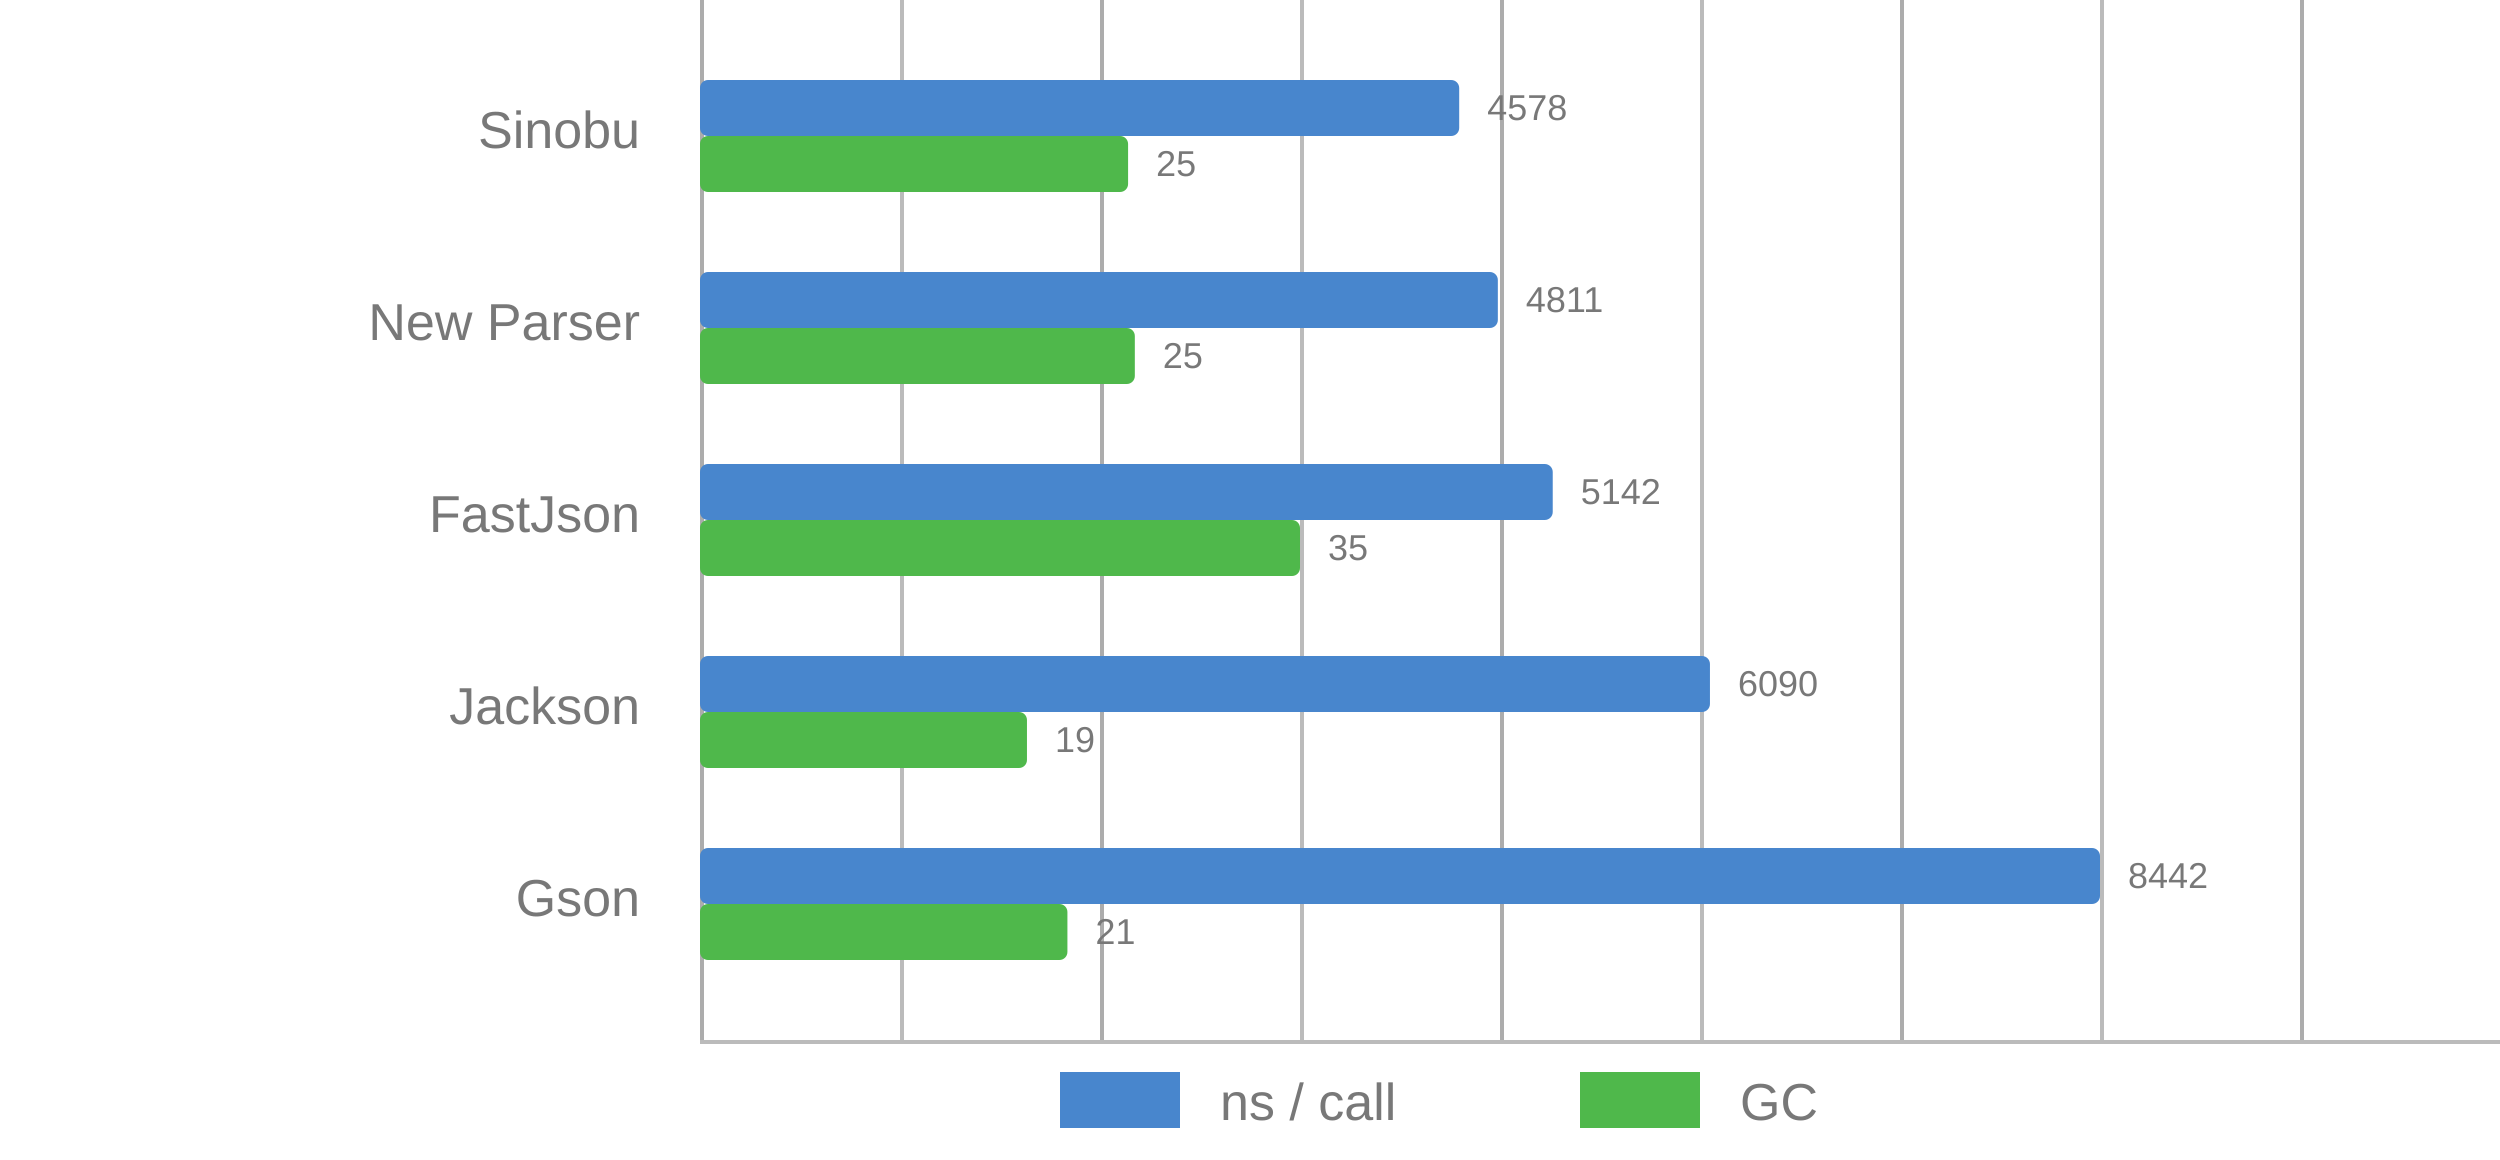
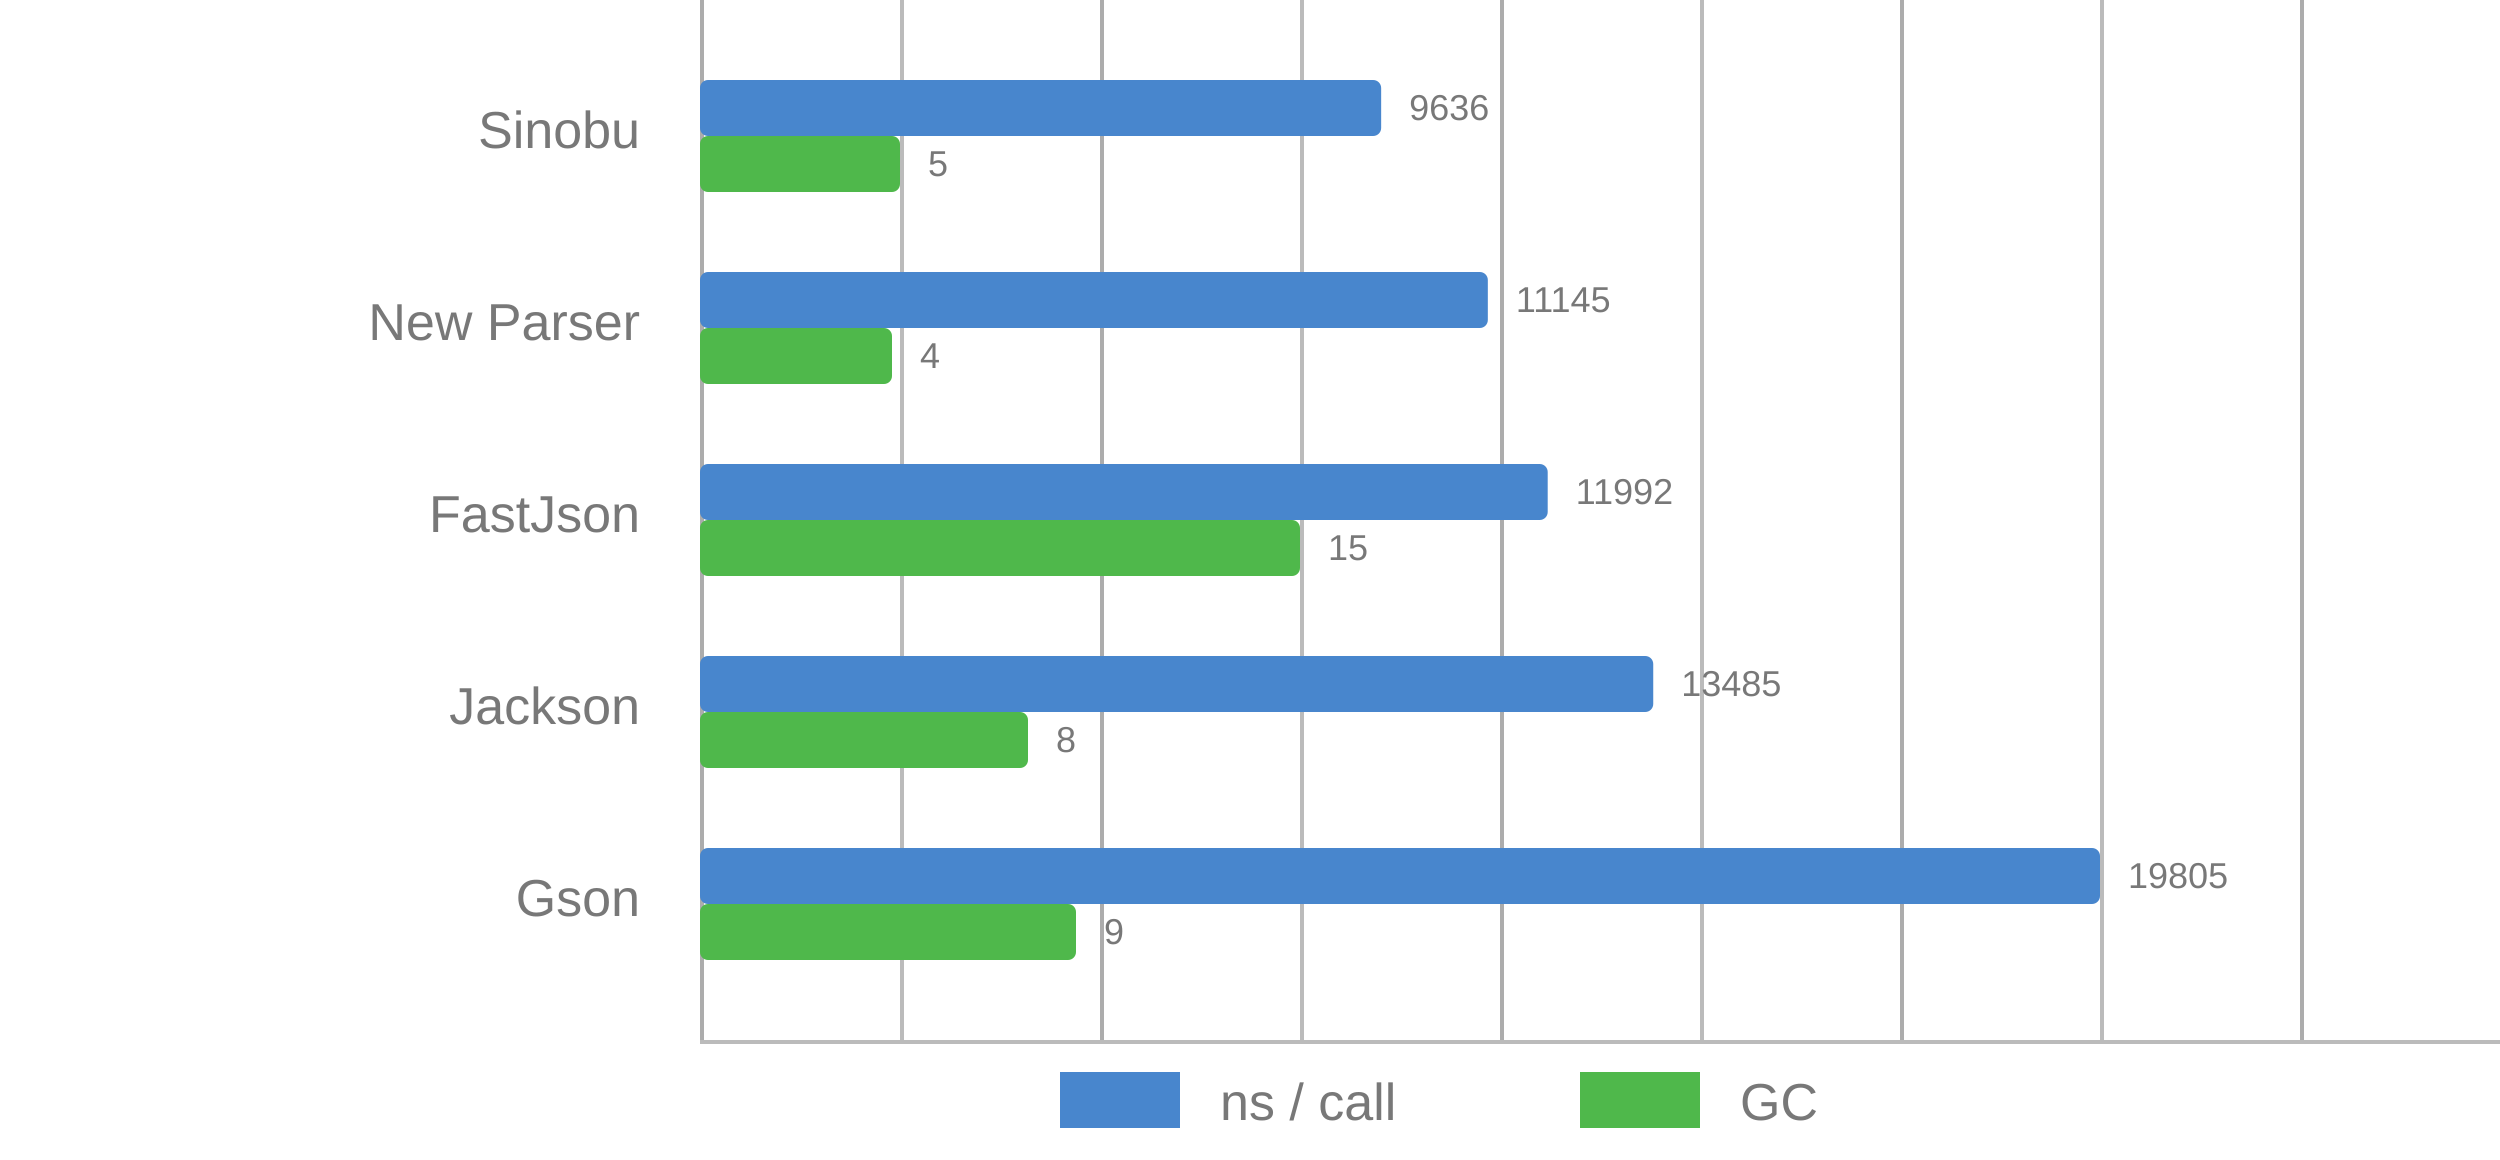
<svg xmlns="http://www.w3.org/2000/svg" viewBox="0 0 625 290">
  <style>
      text {
          font-family: Arial;
          font-size: 13px;
          fill: #787878;
      }

      .desc {
          font-size: 9px;
      }

      .vline {
          fill: #acacac;
          stroke: none;
          stroke-width: 0;
      }

      .subline {
          fill: #bbb;
          stroke: none;
          stroke-width: 0;
      }

      .call {
          fill: #4886CD;
          stroke-linejoin: round;
          height: 14px;
      }

      .gc {
          fill: #4FB84B;
          stroke-linejoin: round;
          height: 14px;
      }
  </style>
  <g>
    <rect x="175" y="0" width="1" height="260" class="vline" />
    <rect x="275" y="0" width="1" height="260" class="vline" />
    <rect x="375" y="0" width="1" height="260" class="vline" />
    <rect x="475" y="0" width="1" height="260" class="vline" />
    <rect x="575" y="0" width="1" height="260" class="vline" />
    <rect x="225" y="0" width="1" height="260" class="subline" />
    <rect x="325" y="0" width="1" height="260" class="subline" />
    <rect x="425" y="0" width="1" height="260" class="subline" />
    <rect x="525" y="0" width="1" height="260" class="subline" />
    <rect x="175" y="260" width="450" height="1" class="subline" />
    <rect x="265" y="268" width="30" class="call" />
    <text x="305" y="280">ns / call</text>
    <rect x="395" y="268" width="30" class="gc" />
    <text x="435" y="280">GC</text>
  </g>
  <g>
-     <rect x="175" y="20" width="189.801" rx="2" ry="2" class="call" />
-     <rect x="175" y="34" width="107.022" rx="2" ry="2" class="gc" />
+     <rect x="175" y="20" width="170.29" rx="2" ry="2" class="call" />
+     <rect x="175" y="34" width="50" rx="2" ry="2" class="gc" />
    <text x="160" y="37" text-anchor="end">Sinobu</text>
-     <text x="371.801" y="30" class="desc">4578</text>
-     <text x="289.022" y="44" class="desc">25</text>
+     <text x="352.29" y="30" class="desc">9636</text>
+     <text x="232" y="44" class="desc">5</text>
  </g>
  <g>
-     <rect x="175" y="68" width="199.461" rx="2" ry="2" class="call" />
-     <rect x="175" y="82" width="108.708" rx="2" ry="2" class="gc" />
+     <rect x="175" y="68" width="196.958" rx="2" ry="2" class="call" />
+     <rect x="175" y="82" width="48" rx="2" ry="2" class="gc" />
    <text x="160" y="85" text-anchor="end">New Parser</text>
-     <text x="381.461" y="78" class="desc">4811</text>
-     <text x="290.708" y="92" class="desc">25</text>
+     <text x="378.958" y="78" class="desc">11145</text>
+     <text x="230" y="92" class="desc">4</text>
  </g>
  <g>
-     <rect x="175" y="116" width="213.184" rx="2" ry="2" class="call" />
+     <rect x="175" y="116" width="211.926" rx="2" ry="2" class="call" />
    <rect x="175" y="130" width="150" rx="2" ry="2" class="gc" />
    <text x="160" y="133" text-anchor="end">FastJson</text>
-     <text x="395.184" y="126" class="desc">5142</text>
-     <text x="332" y="140" class="desc">35</text>
+     <text x="393.926" y="126" class="desc">11992</text>
+     <text x="332" y="140" class="desc">15</text>
  </g>
  <g>
-     <rect x="175" y="164" width="252.488" rx="2" ry="2" class="call" />
-     <rect x="175" y="178" width="81.742" rx="2" ry="2" class="gc" />
+     <rect x="175" y="164" width="238.311" rx="2" ry="2" class="call" />
+     <rect x="175" y="178" width="82" rx="2" ry="2" class="gc" />
    <text x="160" y="181" text-anchor="end">Jackson</text>
-     <text x="434.488" y="174" class="desc">6090</text>
-     <text x="263.742" y="188" class="desc">19</text>
+     <text x="420.311" y="174" class="desc">13485</text>
+     <text x="264" y="188" class="desc">8</text>
  </g>
  <g>
    <rect x="175" y="212" width="350" rx="2" ry="2" class="call" />
-     <rect x="175" y="226" width="91.854" rx="2" ry="2" class="gc" />
+     <rect x="175" y="226" width="94" rx="2" ry="2" class="gc" />
    <text x="160" y="229" text-anchor="end">Gson</text>
-     <text x="532" y="222" class="desc">8442</text>
-     <text x="273.854" y="236" class="desc">21</text>
+     <text x="532" y="222" class="desc">19805</text>
+     <text x="276" y="236" class="desc">9</text>
  </g>
</svg>
